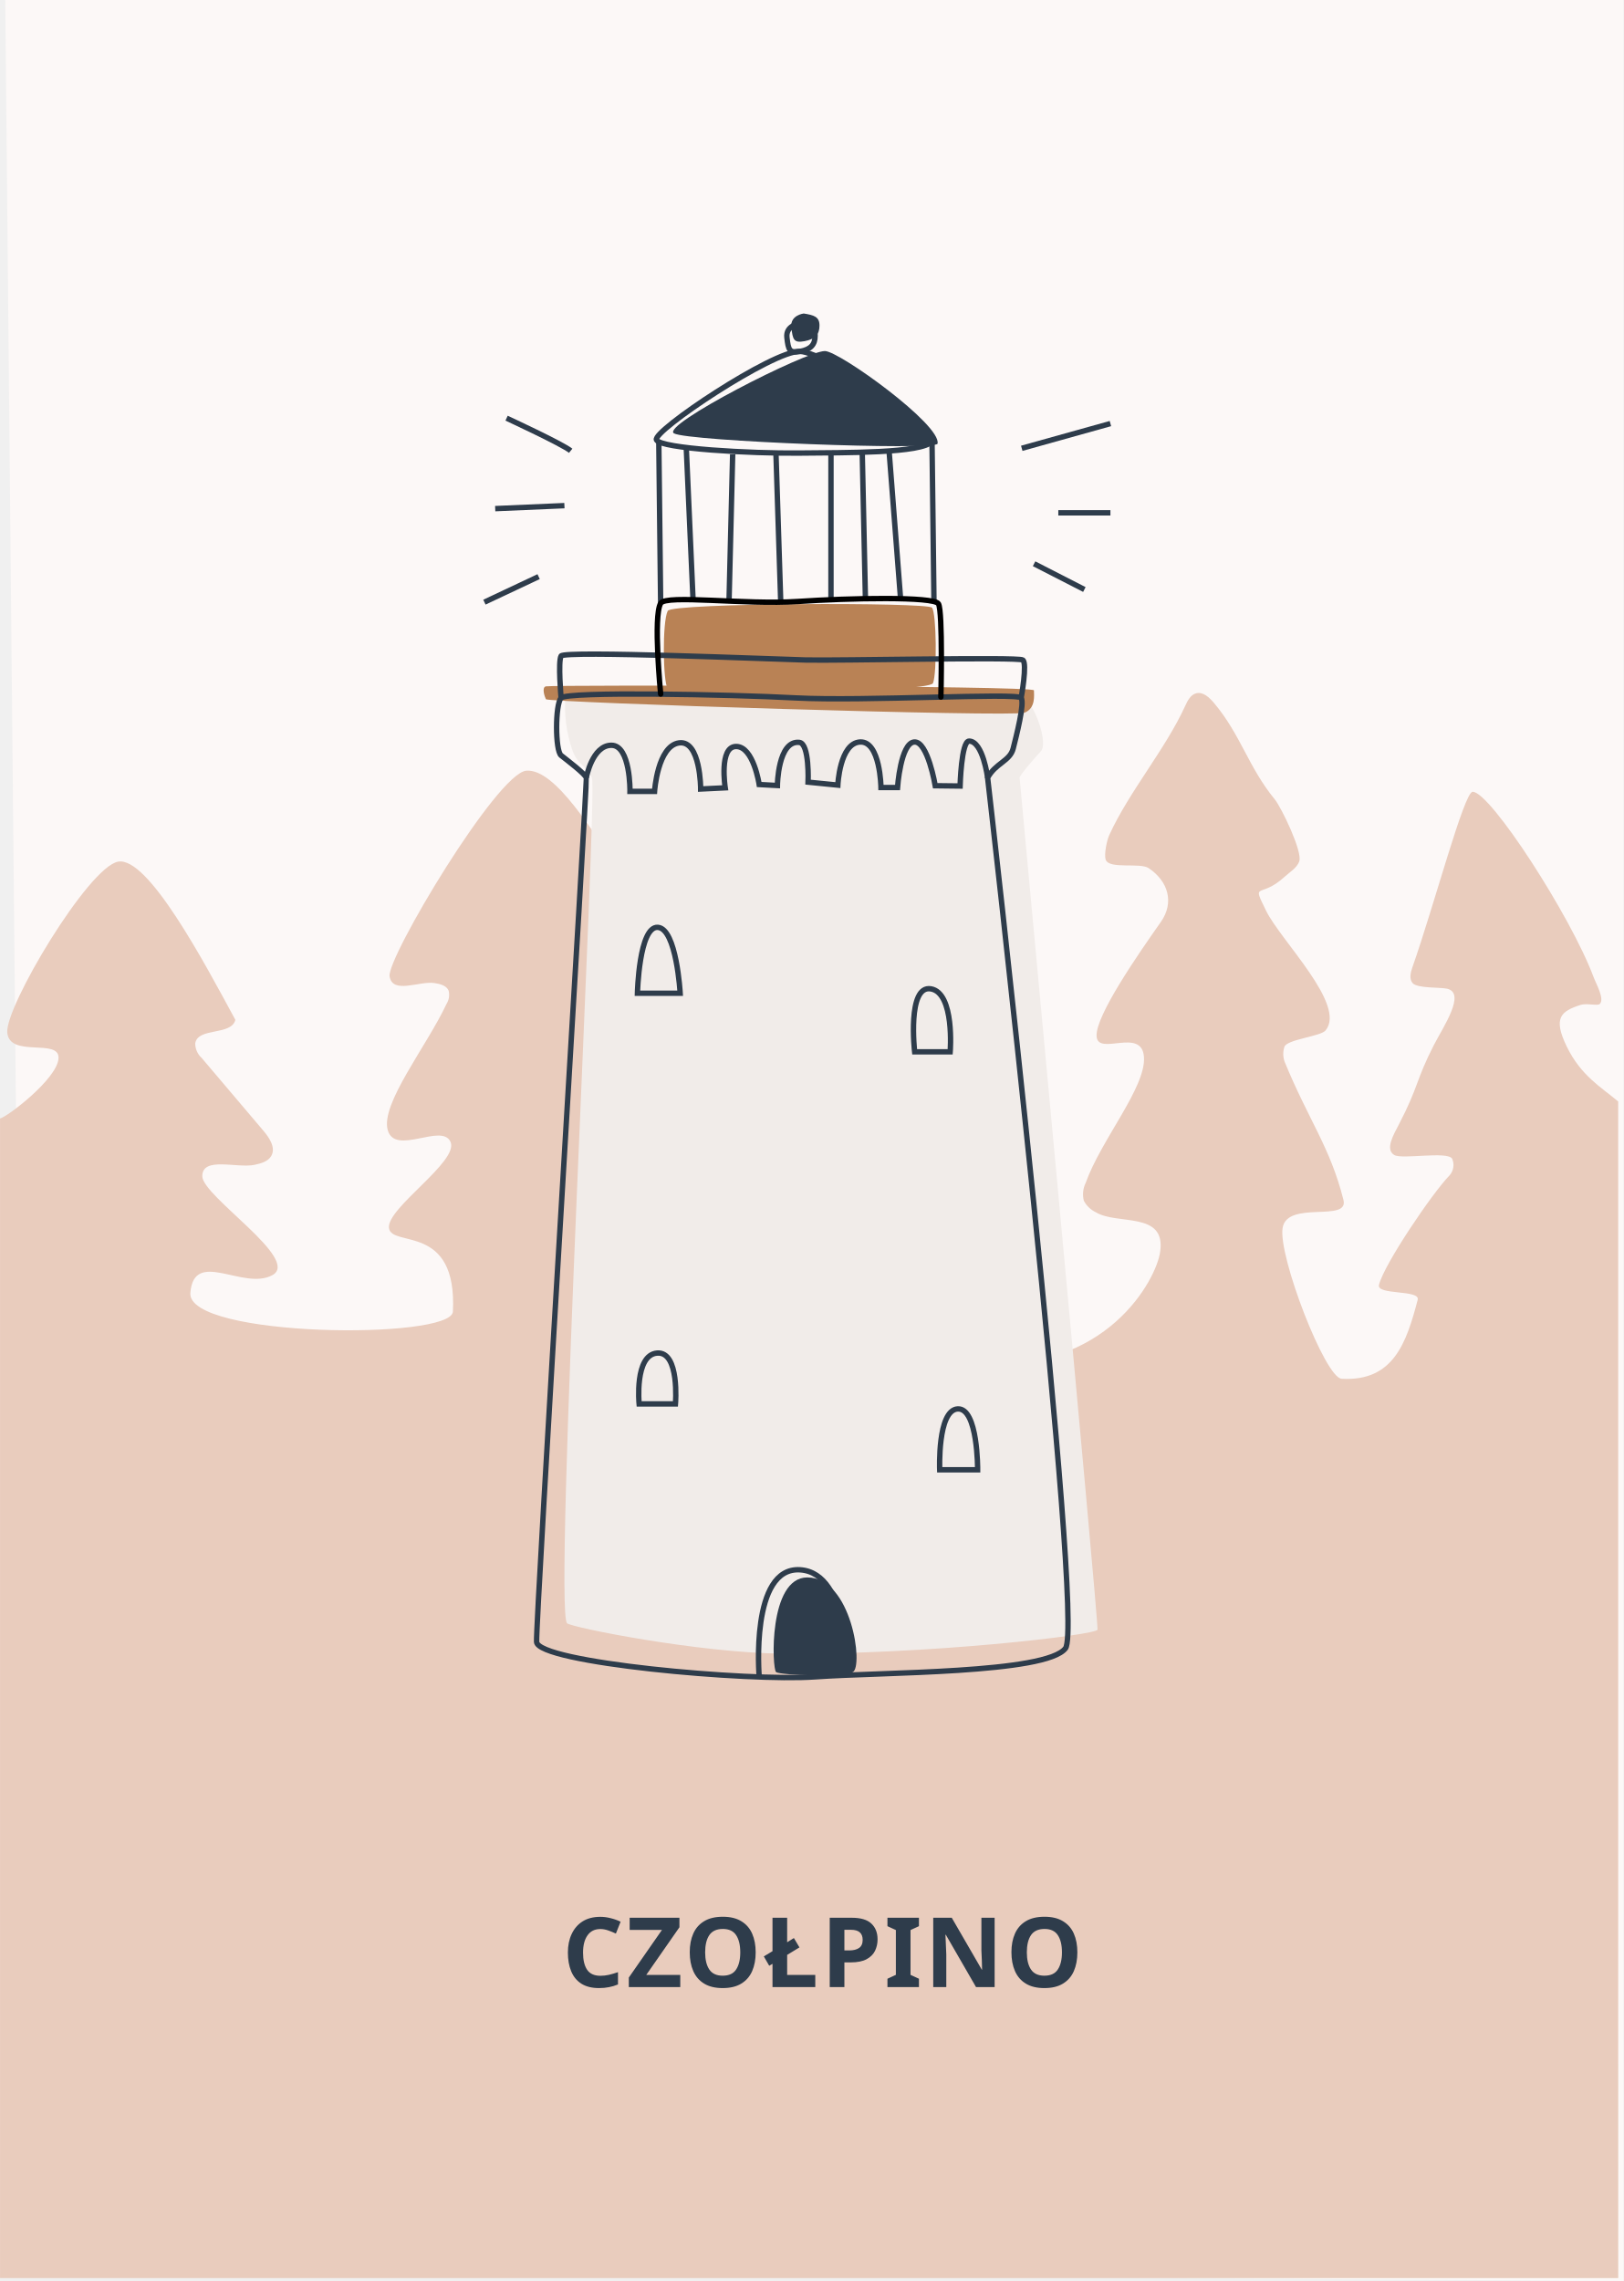
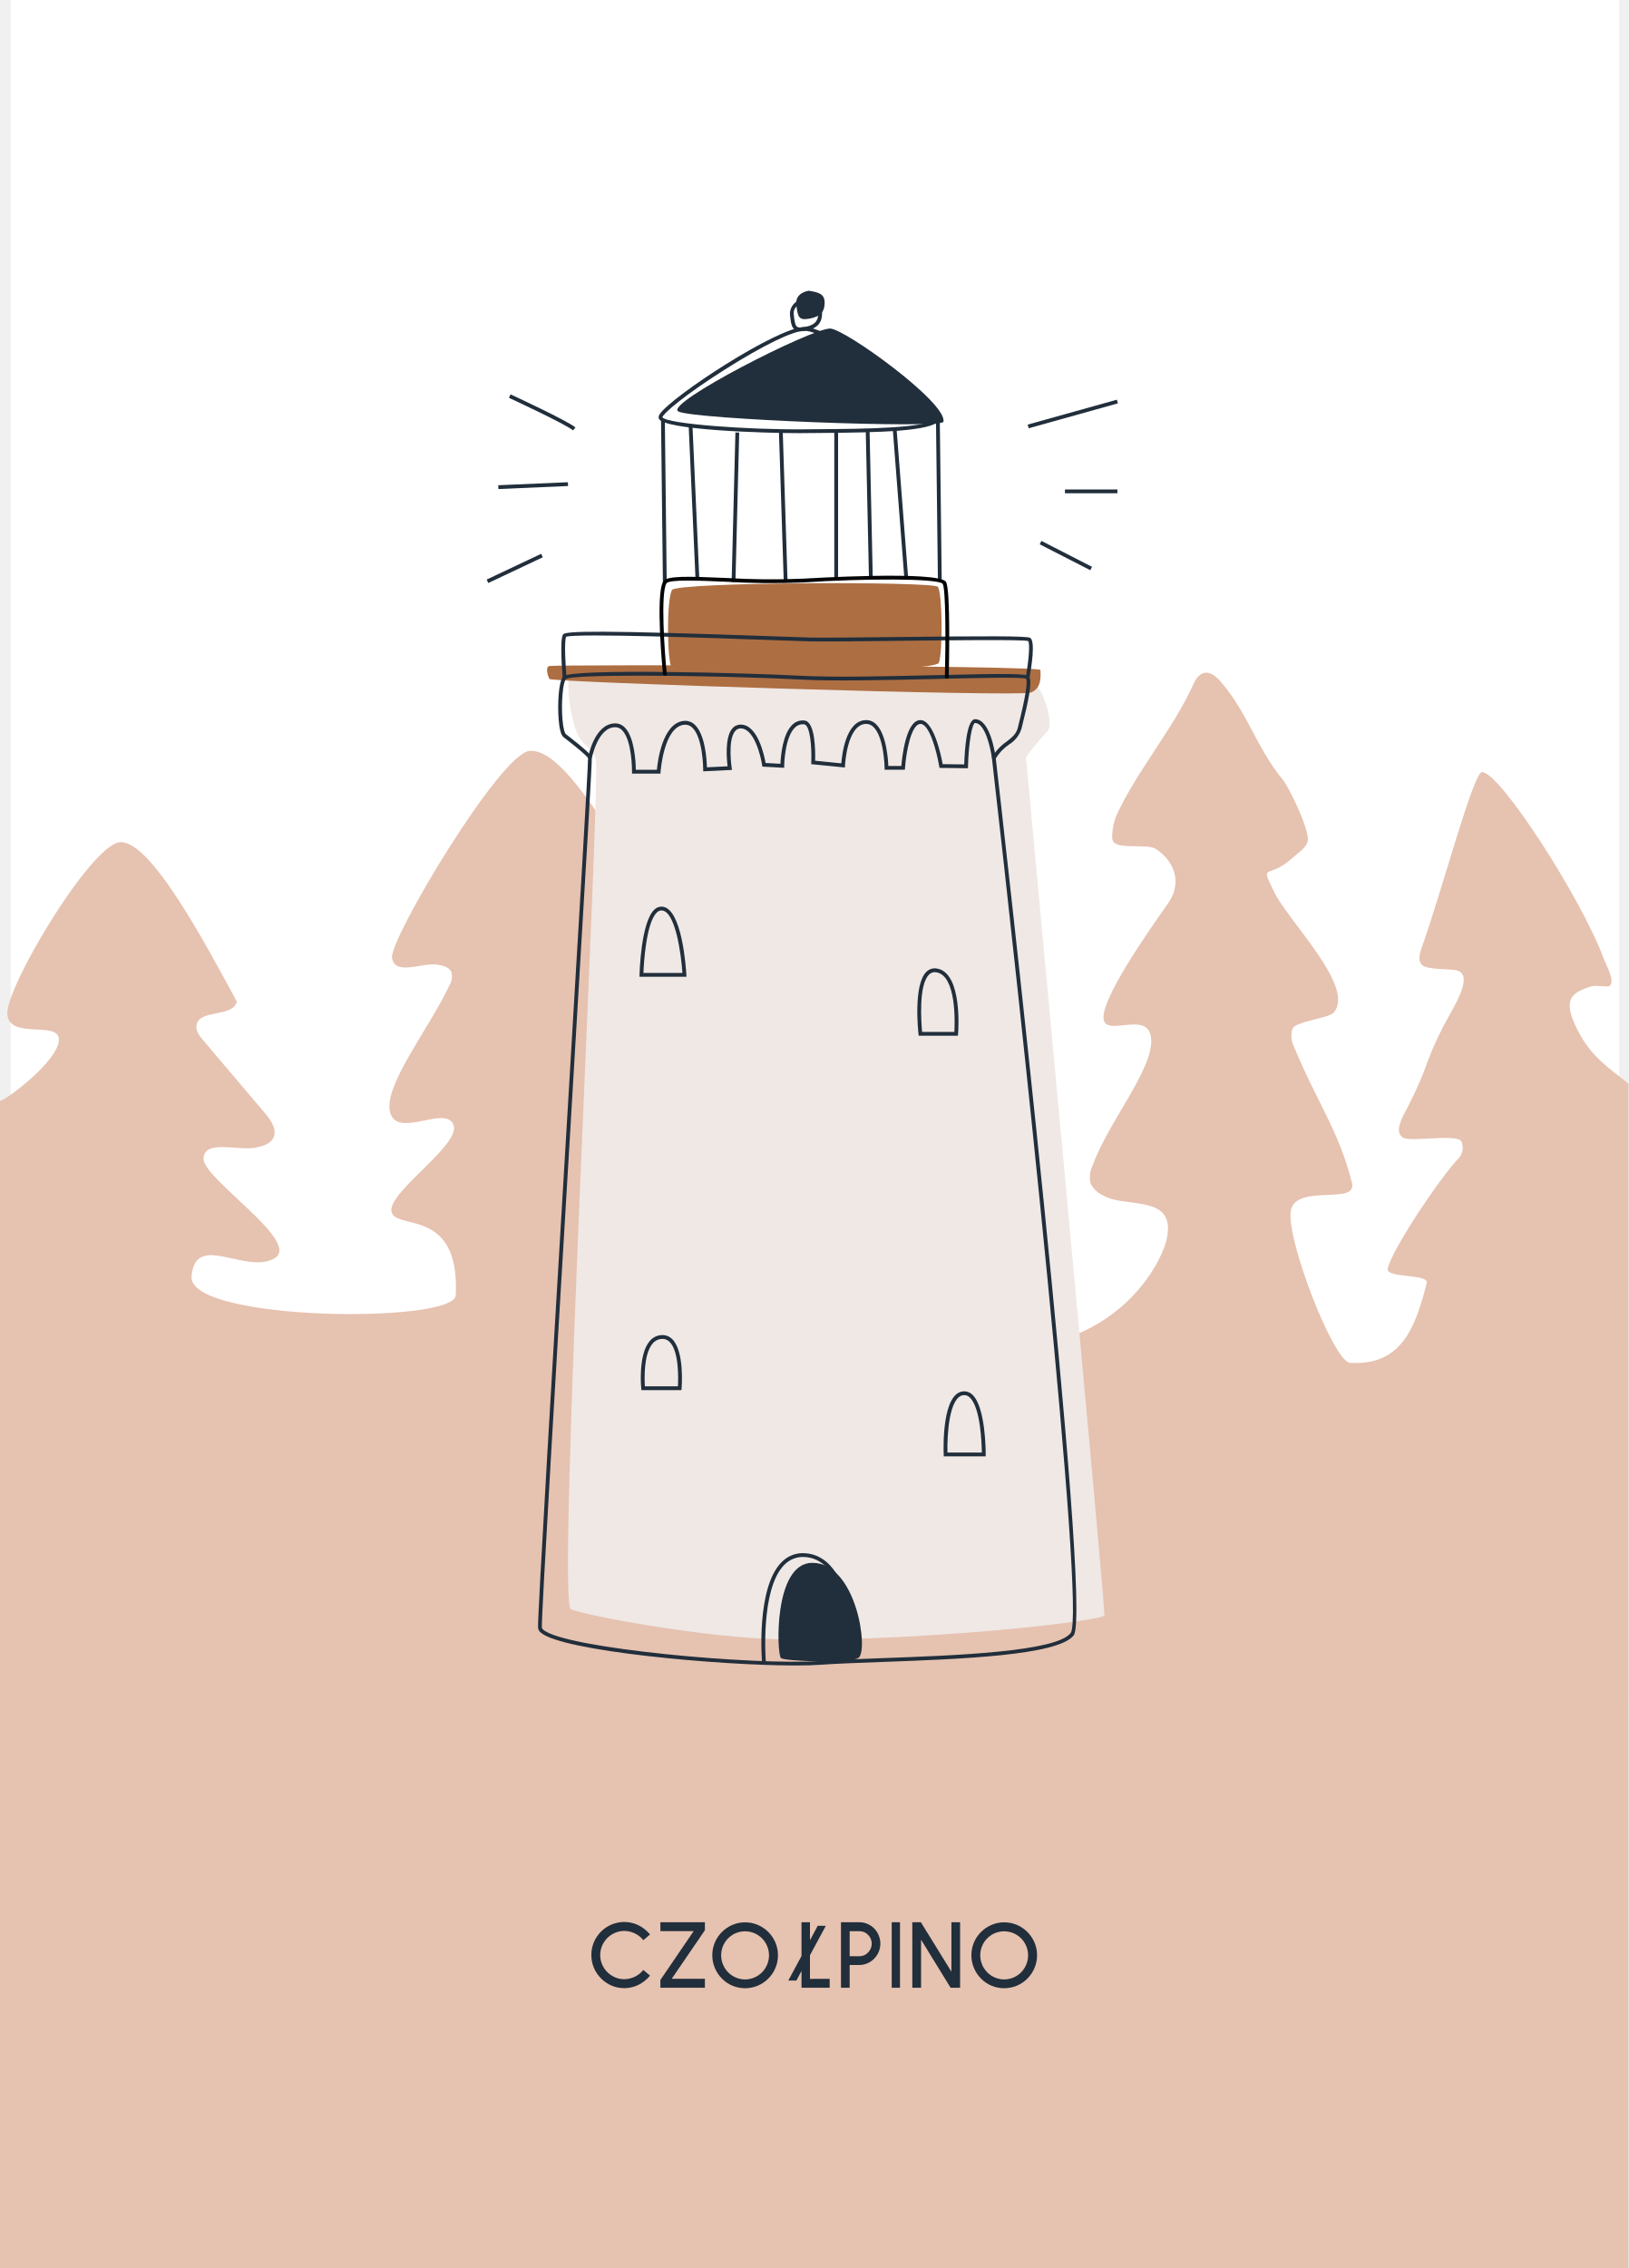
- <svg xmlns="http://www.w3.org/2000/svg" width="301.225" height="423.21" viewBox="0 0 301.225 423.21">
-   <g id="SLIDER" transform="translate(1693 -5658.79)">
-     <g id="_10_CZOŁP" data-name="10 CZOŁP" transform="translate(-1693.274 4899.827)">
-       <g id="Group_149" data-name="Group 149" transform="translate(1.249 758.964)">
-         <path id="Path_1244" data-name="Path 1244" d="M301.062,1182.173V758.963H.812l2.79,289.67V1180.3Z" transform="translate(-0.812 -758.963)" fill="#fcf8f7" />
+ <svg xmlns="http://www.w3.org/2000/svg" width="356.354" height="496.221" viewBox="0 0 356.354 496.221">
+   <g id="_10" data-name="10" transform="translate(12252.354 -13859)">
+     <rect id="Rectangle_275" data-name="Rectangle 275" width="352" height="496" transform="translate(-12250 13859)" fill="#fff" />
+     <g id="czołpino" transform="translate(-16057.499 13517.845)">
+       <path id="Path_2786" data-name="Path 2786" d="M4161.5,823.608H3805.15l0-255.346c1.514-.281,12.6-8.692,12.884-13.238s-10.8,0-11.287-5.7,17.843-36.424,24.407-37.627,18.918,22.08,25.82,34.834c-.888,3.565-8.318,1.576-8.842,5.213-.172,1.2.663,2.286,1.445,3.209l13.595,16.03c1.328,1.566,2.729,3.711,1.723,5.5-.7,1.244-2.254,1.663-3.649,1.967-3.852.842-11.586-1.913-11.555,2.523s21.823,18.355,15.411,21.795-17.239-5.958-18.038,3.892,57.507,10.405,57.816,4.114c.962-19.545-13.495-14.016-14.08-18.389s15.428-14.656,13.565-18.955-12.214,3.142-13.835-2.624,8.623-18.508,12.934-27.762a3.733,3.733,0,0,0,.468-2.954c-.49-1.141-1.919-1.473-3.147-1.658-3.281-.493-9.212,2.547-9.847-1.48s23.676-44.763,30.118-45.279,14.762,13.8,20.568,22c5.677,8.03,8.376,17.73,10.975,27.215l15.346,56.01a9.1,9.1,0,0,0,2.206,4.509c1.445,1.317,48.338,20.6,50.286,20.757,28.4,2.252,39.39-18.513,40.2-24.566,1.315-8.988-9.453-5.8-14.18-8.7a5.778,5.778,0,0,1-2.63-2.531,5.71,5.71,0,0,1,.4-3.913c3.436-9.6,13.289-21.032,12.842-27.719s-10.229-.062-10.436-4.627,9.308-18.233,14.161-25.134c2.995-4.259,1.626-8.957-2.7-11.847-1.89-1.262-8.7.3-9.445-1.845-.4-1.16.263-4.283.771-5.4,4.365-9.592,12.39-18.93,16.755-28.522.519-1.137,1.181-2.4,2.389-2.72,1.54-.4,2.935.941,3.958,2.16,5.869,6.986,7.557,14.124,13.346,21.176,1.433,1.747,6.2,11.58,5.4,13.692-.561,1.479-2.075,2.318-3.239,3.388-5.4,4.963-7.29.809-4.088,7.411s17.821,20.792,13.113,26.421c-1.1,1.315-8.585,1.971-9.059,3.618a5.078,5.078,0,0,0,.06,3.273c5.248,12.806,10.061,18.856,12.953,30.423,1.253,5.014-12.41,0-13.4,6.172s9.356,33,13,33.2c11.438.641,14.281-7.975,16.754-17.4.591-2.252-9.083-.982-8.532-3.265,1.081-4.481,11.779-20.288,15.546-24.123a3.453,3.453,0,0,0,.572-3.685c-1.084-1.712-10.968.208-12.728-.8-2.118-1.213-.162-4.506.965-6.672,4.481-8.617,3.694-9.676,7.78-17.628,2-3.891,7.122-11.385,2.853-12.334-1.522-.339-6.559-.047-7.572-1.232-.808-.946-.436-2.379-.023-3.552,4.7-13.325,11.355-38.524,13.24-38.568,3.853-.089,21.648,27.406,26.634,40.8.555,1.488,2.5,4.838,1.353,5.934-.461.438-2.9-.23-4.2.189-4.314,1.392-6.163,2.806-3.037,9.209s7.53,8.892,11.306,12.056Z" transform="translate(0 13.768)" fill="#e6c2b0" />
+       <g id="Group_471" data-name="Group 471" transform="translate(3934.555 761.661)">
+         <path id="Path_2787" data-name="Path 2787" d="M3917.653,716.783a7.043,7.043,0,0,1-2.306-1.573,7.219,7.219,0,0,1-1.552-2.3,7.079,7.079,0,0,1-.562-2.8,7.224,7.224,0,0,1,4.419-6.681,7.148,7.148,0,0,1,5.84.128,7.772,7.772,0,0,1,2.586,2.047l-1.466,1.25a5.381,5.381,0,0,0-4.18-2.025,5.1,5.1,0,0,0-2.016.408,5.368,5.368,0,0,0-2.834,2.835,5.264,5.264,0,0,0,0,4.072,5.36,5.36,0,0,0,2.834,2.834,5.062,5.062,0,0,0,2.016.409,5.381,5.381,0,0,0,4.18-2.025l1.466,1.25a7.991,7.991,0,0,1-2.6,2.046,7.117,7.117,0,0,1-5.83.129Z" transform="translate(-3913.234 -702.861)" fill="#212e3b" />
+         <path id="Path_2788" data-name="Path 2788" d="M3925.853,715.545l7.284-10.689h-7.284v-1.94h9.741v1.746l-7.263,10.624h7.263v1.96h-9.741Z" transform="translate(-3910.745 -702.85)" fill="#212e3b" />
+         <path id="Path_2789" data-name="Path 2789" d="M3939.747,716.8a6.921,6.921,0,0,1-2.295-1.561,7.176,7.176,0,0,1-1.552-2.318,7.232,7.232,0,0,1-.012-5.56,7.317,7.317,0,0,1,3.858-3.868,6.952,6.952,0,0,1,2.768-.56,7.039,7.039,0,0,1,2.78.56,7.24,7.24,0,0,1,3.857,3.859,7.011,7.011,0,0,1,.561,2.779,7.09,7.09,0,0,1-.561,2.791,7.2,7.2,0,0,1-3.857,3.868,7.212,7.212,0,0,1-5.548.011Zm.753-11.508a5.225,5.225,0,0,0-3.222,4.838,5.29,5.29,0,0,0,.41,2.059,5.218,5.218,0,0,0,9.655,0,5.289,5.289,0,0,0,.409-2.059,5.246,5.246,0,0,0-7.252-4.838Z" transform="translate(-3908.874 -702.847)" fill="#212e3b" />
+         <path id="Path_2790" data-name="Path 2790" d="M3958.287,715.306v1.94h-6.165v-3.662l-1.12,2.089h-1.769l2.888-5.365v-7.392h1.853v3.944l1.7-3.169h1.769l-3.471,6.444v5.172Z" transform="translate(-3906.133 -702.85)" fill="#212e3b" />
+         <path id="Path_2791" data-name="Path 2791" d="M3960.761,712.268v4.978h-1.9v-14.33h4.029a4.41,4.41,0,0,1,1.746.356,4.627,4.627,0,0,1,1.488,1,4.878,4.878,0,0,1,1,1.519,4.671,4.671,0,0,1-1,5.1,4.82,4.82,0,0,1-1.488,1.013,4.318,4.318,0,0,1-1.746.365Zm0-7.392v5.475h2.132a2.511,2.511,0,0,0,1.9-.82,2.731,2.731,0,0,0,0-3.858,2.591,2.591,0,0,0-1.9-.8Z" transform="translate(-3904.233 -702.85)" fill="#212e3b" />
+         <path id="Path_2792" data-name="Path 2792" d="M3968.136,717.246v-14.33h1.809v14.33Z" transform="translate(-3902.404 -702.85)" fill="#212e3b" />
+         <path id="Path_2793" data-name="Path 2793" d="M3980.28,717.246l-6.465-10.517v10.517H3971.9v-14.33h1.875l6.681,10.818V702.916h1.9v14.33Z" transform="translate(-3901.663 -702.85)" fill="#212e3b" />
+         <path id="Path_2794" data-name="Path 2794" d="M3987.105,716.8a6.931,6.931,0,0,1-2.295-1.561,7.2,7.2,0,0,1-1.552-2.318,7.232,7.232,0,0,1-.012-5.56,7.212,7.212,0,0,1,1.563-2.317,7.285,7.285,0,0,1,2.295-1.552,6.951,6.951,0,0,1,2.768-.56,7.042,7.042,0,0,1,2.781.56,7.243,7.243,0,0,1,3.856,3.859,6.985,6.985,0,0,1,.56,2.779,7.064,7.064,0,0,1-.56,2.791,7.207,7.207,0,0,1-3.856,3.868,7.214,7.214,0,0,1-5.549.011Zm.754-11.508a5.224,5.224,0,0,0-3.223,4.838,5.308,5.308,0,0,0,.41,2.059,5.219,5.219,0,0,0,9.656,0,5.306,5.306,0,0,0,.408-2.059,5.245,5.245,0,0,0-7.25-4.838Z" transform="translate(-3899.532 -702.847)" fill="#212e3b" />
      </g>
-       <path id="Path_1245" data-name="Path 1245" d="M300.528,1123.945H.278l0-215.148c1.275-.236,10.621-7.324,10.855-11.153s-9.1,0-9.509-4.8,15.034-30.69,20.564-31.7,15.941,18.6,21.756,29.35c-.749,3-7.01,1.328-7.449,4.391a3.679,3.679,0,0,0,1.217,2.7l11.454,13.507c1.119,1.321,2.3,3.127,1.453,4.636-.589,1.048-1.9,1.4-3.074,1.658-3.247.709-9.763-1.612-9.736,2.125s18.388,15.466,12.985,18.364-14.524-5.021-15.2,3.279,48.454,8.766,48.715,3.466c.811-16.469-11.37-11.811-11.864-15.495s13-12.348,11.428-15.97-10.291,2.646-11.657-2.211,7.266-15.594,10.9-23.392a3.146,3.146,0,0,0,.394-2.49c-.412-.959-1.616-1.241-2.65-1.395-2.766-.417-7.765,2.144-8.3-1.248S92.5,844.7,97.933,844.27s12.439,11.623,17.33,18.538c4.785,6.765,7.057,14.94,9.246,22.931l12.932,47.192a7.669,7.669,0,0,0,1.857,3.8c1.219,1.108,40.728,17.359,42.371,17.49,23.927,1.9,33.188-15.6,33.868-20.7,1.108-7.572-7.966-4.89-11.949-7.333a4.887,4.887,0,0,1-2.216-2.133,4.82,4.82,0,0,1,.341-3.3c2.895-8.089,11.194-17.72,10.819-23.356s-8.619-.052-8.793-3.9,7.843-15.362,11.931-21.177c2.523-3.589,1.369-7.547-2.278-9.983-1.592-1.063-7.333.256-7.959-1.555-.337-.978.221-3.607.651-4.549,3.676-8.082,10.44-15.95,14.116-24.032.437-.959.994-2.024,2.013-2.292,1.3-.341,2.472.793,3.335,1.819,4.944,5.888,6.366,11.9,11.245,17.844,1.206,1.471,5.224,9.756,4.549,11.535-.473,1.246-1.748,1.953-2.73,2.855-4.554,4.182-6.143.682-3.444,6.245s15.016,17.519,11.049,22.262c-.927,1.108-7.235,1.66-7.634,3.049a4.281,4.281,0,0,0,.051,2.757c4.422,10.79,8.477,15.888,10.913,25.636,1.056,4.224-10.454,0-11.292,5.2s7.883,27.807,10.951,27.977c9.636.541,12.032-6.718,14.116-14.659.5-1.9-7.654-.827-7.19-2.75.91-3.776,9.925-17.095,13.1-20.327a2.91,2.91,0,0,0,.482-3.1c-.914-1.442-9.241.176-10.725-.673-1.785-1.021-.136-3.8.813-5.621,3.776-7.26,3.114-8.155,6.555-14.854,1.685-3.277,6-9.591,2.4-10.393-1.282-.285-5.526-.038-6.381-1.037-.68-.8-.366-2-.018-2.993,3.958-11.227,9.566-32.461,11.155-32.5,3.247-.074,18.241,23.092,22.441,34.378.466,1.253,2.109,4.075,1.139,5-.388.37-2.445-.192-3.539.16-3.637,1.173-5.193,2.365-2.561,7.759s6.346,7.492,9.528,10.159Z" transform="translate(0 57.687)" fill="#e9ccbd" />
-       <text id="CZOŁPINO" transform="translate(146.049 1127.637)" fill="#2e3c4b" font-size="18" font-family="SulphurPoint-Bold, Sulphur Point" font-weight="700" letter-spacing="0.025em">
-         <tspan x="-41.454" y="0">CZOŁPINO</tspan>
-       </text>
-       <g id="czołpino_kolor" data-name="czołpino kolor" transform="translate(101.142 817.129)">
-         <path id="Path_1246" data-name="Path 1246" d="M58.221,830.678c.348-2.12,81.579-2.086,84.475,0s5.033,9.183,3.74,10.572-3.963,4.5-3.963,4.946,14.675,156.5,14.454,158.057c-.141.989-31.6,4.687-58.47,4.447-15.477-.14-39.01-4.819-39.948-5.631-2.563-2.227,5.713-154.426,4.6-156.873s-2.447-2.111-3.557-4.946A25.039,25.039,0,0,1,58.221,830.678Z" transform="translate(-54.156 -760.056)" fill="#f1ece9" />
-         <path id="Path_1247" data-name="Path 1247" d="M68.906,822.021c.765-1.506,48.207-1.629,49.038-.591s.938,12.152.181,14-48.331,2.224-49.22,1.037S67.872,824.06,68.906,822.021Z" transform="translate(-45.88 -766.849)" fill="#b98255" />
-         <path id="Path_1248" data-name="Path 1248" d="M83.53,791.033c1.892.3,2.929.593,2.929,2.223s-.778,2.539-2.782,2.913-2.182-.3-2.441-2.568S83.53,791.033,83.53,791.033Z" transform="translate(-35.275 -791.033)" fill="#2e3c4b" />
-         <path id="Path_1249" data-name="Path 1249" d="M97.3,794.872c2.648,0,21.7,13.716,20.9,17.194-.3,1.3-46.4-.441-48.908-1.922S93.77,794.872,97.3,794.872Z" transform="translate(-45.113 -787.909)" fill="#2e3c4b" />
-         <path id="Path_1250" data-name="Path 1250" d="M85.657,920.327c8.225,0,10.469,16.543,8.447,17.563s-13.449.569-14.227,0S78.431,920.327,85.657,920.327Z" transform="translate(-36.74 -685.821)" fill="#2e3c4b" />
-         <path id="Path_1251" data-name="Path 1251" d="M56.311,829.234c1.369-.286,90.551-.149,90.551.742s.365,3.3-1.743,4.148-88.511-1.885-88.808-2.5S55.526,829.4,56.311,829.234Z" transform="translate(-55.887 -760.057)" fill="#b98255" />
+       <g id="czołpino_kolor" data-name="czołpino kolor" transform="translate(3924.859 404.77)">
+         <path id="Path_2795" data-name="Path 2795" d="M3909.206,475.085c.413-2.517,96.82-2.476,100.257,0s5.974,10.9,4.438,12.548-4.7,5.343-4.7,5.87,17.417,185.741,17.153,187.589c-.167,1.171-37.5,5.561-69.393,5.276-18.37-.164-46.3-5.718-47.412-6.684-3.042-2.641,6.781-183.278,5.462-186.181s-2.9-2.506-4.221-5.87S3908.678,478.3,3909.206,475.085Z" transform="translate(-3904.381 -391.269)" fill="#efe8e5" />
+         <path id="Path_2796" data-name="Path 2796" d="M3928.1,459.711c.909-1.789,57.213-1.935,58.2-.7s1.113,14.423.214,16.622-57.359,2.639-58.416,1.232S3926.874,462.13,3928.1,459.711Z" transform="translate(-3900.774 -394.23)" fill="#ad6e42" />
+         <path id="Path_2797" data-name="Path 2797" d="M3953.422,404.77c2.246.352,3.478.7,3.478,2.639s-.924,3.015-3.3,3.458-2.59-.351-2.9-3.048S3953.422,404.77,3953.422,404.77Z" transform="translate(-3896.152 -404.77)" fill="#212e3b" />
+         <path id="Path_2798" data-name="Path 2798" d="M3962.379,411.673c3.142,0,25.749,16.277,24.8,20.407-.354,1.546-55.067-.524-58.044-2.283S3958.188,411.673,3962.379,411.673Z" transform="translate(-3900.44 -403.408)" fill="#212e3b" />
+         <path id="Path_2799" data-name="Path 2799" d="M3954.846,637.236c9.762,0,12.425,19.634,10.026,20.843s-15.963.678-16.886,0S3946.272,637.236,3954.846,637.236Z" transform="translate(-3896.791 -358.915)" fill="#212e3b" />
+         <path id="Path_2800" data-name="Path 2800" d="M3905.639,473.372c1.625-.339,107.469-.176,107.469.88s.433,3.913-2.07,4.924-105.047-2.238-105.4-2.966S3904.708,473.567,3905.639,473.372Z" transform="translate(-3905.135 -391.269)" fill="#ad6e42" />
      </g>
-       <g id="czołpino-2" data-name="czołpino" transform="translate(90.155 819.025)">
-         <path id="Path_1252" data-name="Path 1252" d="M55.169,1005.823c.229,3.849,39.226,7.371,51.675,6.482s42.906-.589,46.463-5.3-14.452-161.514-14.452-161.514c1.482-2.733,4.15-3.074,4.743-5.423s2.149-8.389,1.482-9.388-29.345.666-41.792,0-42.46-1.224-43.572,0-1.112,9.782,0,10.67,4.445,3.392,4.669,4.141S54.958,1002.306,55.169,1005.823Z" transform="translate(-45.488 -761.252)" fill="none" stroke="#2e3c4b" stroke-miterlimit="10" stroke-width="1" />
-         <path id="Path_1253" data-name="Path 1253" d="M67.437,811.326c.782,1.641,17.626,2.544,26.493,2.449,8.494-.093,22.86.072,24.638-2.177S99.036,795.132,94.09,794.911,66.655,809.684,67.437,811.326Z" transform="translate(-35.518 -789.775)" fill="none" stroke="#2e3c4b" stroke-miterlimit="10" stroke-width="1" />
-         <line id="Line_618" data-name="Line 618" x1="0.343" y1="29.962" transform="translate(32.356 21.907)" fill="none" stroke="#2e3c4b" stroke-miterlimit="10" stroke-width="1" />
-         <line id="Line_619" data-name="Line 619" x1="0.362" y1="29.73" transform="translate(83.05 21.822)" fill="none" stroke="#2e3c4b" stroke-miterlimit="10" stroke-width="1" />
-         <path id="Path_1254" data-name="Path 1254" d="M57.792,834s-.593-6.744,0-7.781,39.422.593,45.349.742,39.422-.593,40.31,0-.3,7.039-.3,7.039" transform="translate(-43.565 -764.572)" fill="none" stroke="#2e3c4b" stroke-miterlimit="10" stroke-width="1" />
-         <path id="Path_1255" data-name="Path 1255" d="M60.248,841.58s1.11-6.031,4.669-6.031,3.444,8.559,3.444,8.559h4.558s.555-8.448,4.556-9,4,8.559,4,8.559l4.556-.223s-1.2-7.669,2.026-7.669,4.279,7.057,4.279,7.057l3.377.183s.082-8.412,4.061-8c1.93.2,1.634,7.376,1.634,7.376l5.519.551s.334-7.781,4.114-8,3.891,8.448,3.891,8.448H118s.57-8.263,3.111-8.448c2.5-.18,3.89,8.115,3.89,8.115l4.609.053s.223-8.347,1.667-8.336c2.579.02,3.446,6.809,3.446,6.809" transform="translate(-41.352 -757.337)" fill="none" stroke="#2e3c4b" stroke-miterlimit="10" stroke-width="1" />
-         <path id="Path_1256" data-name="Path 1256" d="M77.995,939.366s-1.714-20.406,7.589-19.815,8.7,19.456,8.7,19.456" transform="translate(-27.012 -688.358)" fill="none" stroke="#2e3c4b" stroke-miterlimit="10" stroke-width="1" />
-         <path id="Path_1257" data-name="Path 1257" d="M65.691,906.813s-.891-9.085,3.334-9.433,3.408,9.433,3.408,9.433Z" transform="translate(-36.986 -706.397)" fill="none" stroke="#2e3c4b" stroke-miterlimit="10" stroke-width="1" />
-         <path id="Path_1258" data-name="Path 1258" d="M96.411,914.381s-.444-11.068,3.335-11.291,3.705,11.291,3.705,11.291Z" transform="translate(-11.937 -701.745)" fill="none" stroke="#2e3c4b" stroke-miterlimit="10" stroke-width="1" />
-         <path id="Path_1259" data-name="Path 1259" d="M65.483,866.053s.294-12.449,3.778-12.226,4.152,12.226,4.152,12.226Z" transform="translate(-37.092 -741.833)" fill="none" stroke="#2e3c4b" stroke-miterlimit="10" stroke-width="1" />
-         <path id="Path_1260" data-name="Path 1260" d="M93.938,871.814s-1.42-12.448,3.025-11.68,3.569,11.68,3.569,11.68Z" transform="translate(-14.112 -736.726)" fill="none" stroke="#2e3c4b" stroke-miterlimit="10" stroke-width="1" />
-         <line id="Line_620" data-name="Line 620" x2="1.254" y2="28.091" transform="translate(37.458 23.115)" fill="none" stroke="#2e3c4b" stroke-miterlimit="10" stroke-width="1" />
-         <line id="Line_621" data-name="Line 621" x1="0.682" y2="27.546" transform="translate(45.38 24.234)" fill="none" stroke="#2e3c4b" stroke-miterlimit="10" stroke-width="1" />
-         <line id="Line_622" data-name="Line 622" x2="0.888" y2="27.654" transform="translate(54.093 24.006)" fill="none" stroke="#2e3c4b" stroke-miterlimit="10" stroke-width="1" />
-         <line id="Line_623" data-name="Line 623" y2="27.2" transform="translate(64.302 24.006)" fill="none" stroke="#2e3c4b" stroke-miterlimit="10" stroke-width="1" />
-         <line id="Line_624" data-name="Line 624" x2="0.593" y2="27.302" transform="translate(70.099 23.685)" fill="none" stroke="#2e3c4b" stroke-miterlimit="10" stroke-width="1" />
-         <line id="Line_625" data-name="Line 625" x2="2.13" y2="27.414" transform="translate(75.082 23.573)" fill="none" stroke="#2e3c4b" stroke-miterlimit="10" stroke-width="1" />
-         <path id="Path_1261" data-name="Path 1261" d="M83.08,792.078c1.894.3,2.931.591,2.931,2.222s-.778,2.541-2.784,2.915-2.182-.3-2.441-2.568S83.08,792.078,83.08,792.078Z" transform="translate(-24.655 -792.078)" fill="none" stroke="#2e3c4b" stroke-miterlimit="10" stroke-width="1" />
-         <line id="Line_626" data-name="Line 626" y1="4.591" x2="16.45" transform="translate(99.702 18.524)" fill="none" stroke="#2e3c4b" stroke-miterlimit="10" stroke-width="1" />
-         <line id="Line_627" data-name="Line 627" x2="9.67" transform="translate(106.483 35.086)" fill="none" stroke="#2e3c4b" stroke-miterlimit="10" stroke-width="1" />
-         <line id="Line_628" data-name="Line 628" x2="9.331" y2="4.779" transform="translate(101.987 44.534)" fill="none" stroke="#2e3c4b" stroke-miterlimit="10" stroke-width="1" />
-         <path id="Path_1262" data-name="Path 1262" d="M63.99,807.789c-1.556-1.27-11.893-6.049-11.893-6.049" transform="translate(-47.984 -784.216)" fill="none" stroke="#2e3c4b" stroke-miterlimit="10" stroke-width="1" />
-         <line id="Line_629" data-name="Line 629" x1="12.844" y2="0.556" transform="translate(2.001 33.752)" fill="none" stroke="#2e3c4b" stroke-miterlimit="10" stroke-width="1" />
-         <line id="Line_630" data-name="Line 630" x1="10.059" y2="4.737" transform="translate(0 46.924)" fill="none" stroke="#2e3c4b" stroke-miterlimit="10" stroke-width="1" />
-         <path id="Path_1263" data-name="Path 1263" d="M68.143,837.911s-1.422-14.419,0-16.839c.978-1.667,15.7.321,25.43-.334,9.533-.64,25.331-.965,26.114.43.831,1.48.45,17.3.45,17.3" transform="translate(-35.442 -769.203)" fill="none" stroke="#000" stroke-linecap="round" stroke-miterlimit="10" stroke-width="1" />
+       <g id="czołpino-2" data-name="czołpino" transform="translate(3911.645 406.599)">
+         <path id="Path_2801" data-name="Path 2801" d="M3959.789,691.813c-16.848,0-51.074-3.142-55.695-7.194a1.544,1.544,0,0,1-.6-1.045h0c-.14-2.348,3.345-60.751,6.418-112.28,2.361-39.544,4.589-76.895,4.521-77.978-.171-.553-3.384-3.067-4.593-4.013-.315-.245-.588-.46-.795-.626-.524-.419-.878-1.724-1.048-3.879-.252-3.2-.046-8.238,1-9.39,1.606-1.767,40.107-.775,52.042-.134,7.268.388,19.118.108,29.574-.14,15.837-.372,19.885-.375,20.351.323.719,1.081-.131,5.255-1.63,11.188l-.072.287a6.269,6.269,0,0,1-2.714,3.387,10.036,10.036,0,0,0-2.891,3.033c1.072,9.323,21.308,186.23,17.058,191.856-3.347,4.429-24.865,5.213-42.155,5.844-5.049.184-9.819.358-13.293.606C3963.787,691.763,3961.927,691.813,3959.789,691.813ZM3925.85,475.247c-8.768,0-15.521.214-16.254.736-.669.739-1.058,5.08-.768,8.747.181,2.281.548,3.144.736,3.295.206.166.478.377.789.62,3,2.351,4.673,3.764,4.892,4.5.119.4-.908,17.974-4.5,78.2-3.075,51.506-6.558,109.883-6.421,112.182a.79.79,0,0,0,.317.468c4.676,4.1,46.414,7.847,60.568,6.834,3.489-.249,8.265-.423,13.322-.607,16.212-.591,38.414-1.4,41.522-5.515,3.38-4.474-11.295-139.674-17.235-191.391l-.016-.13.063-.115a10.655,10.655,0,0,1,3.175-3.406c1.118-.869,2.084-1.617,2.416-2.934l.073-.289c1.6-6.322,2.183-9.862,1.743-10.522-.792-.4-10.374-.172-19.641.047-10.47.248-22.338.529-29.637.138C3951.582,475.6,3937.067,475.247,3925.85,475.247Z" transform="translate(-3892.246 -392.863)" fill="#212e3b" />
+         <path id="Path_2802" data-name="Path 2802" d="M3956.347,434.618c-7.641,0-29.588-.672-30.765-3.149h0a1.111,1.111,0,0,1,.21-1.021c2.566-3.865,25.788-19.058,31.675-19.058l.141,0c5.523.249,27.217,14.33,29.383,19.072a1.294,1.294,0,0,1-.023,1.406c-1.858,2.35-12.925,2.618-26.115,2.712-1.211.01-2.369.018-3.448.029C3957.1,434.615,3956.74,434.618,3956.347,434.618Zm-29.991-3.47c1.037,1.469,18.8,2.754,31.042,2.633,1.079-.012,2.239-.02,3.45-.029,9.44-.067,23.706-.169,25.468-2.4.066-.084.036-.287-.083-.544-2.035-4.456-23.465-18.353-28.662-18.586-2.4-.12-9.166,3.164-17.646,8.542C3931.3,426.238,3926.552,430.271,3926.356,431.148Z" transform="translate(-3887.9 -405.293)" fill="#212e3b" />
+         <rect id="Rectangle_475" data-name="Rectangle 475" width="0.833" height="35.563" transform="translate(38.161 26.426) rotate(-0.656)" fill="#212e3b" />
+         <rect id="Rectangle_476" data-name="Rectangle 476" width="0.833" height="35.287" transform="matrix(1, -0.012, 0.012, 1, 98.327, 26.325)" fill="#212e3b" />
+         <path id="Path_2803" data-name="Path 2803" d="M4010.191,477.208l-.819-.151c.717-3.893.957-7.528.524-7.938-1.031-.358-17.6-.17-29.7-.032-8.2.093-15.273.174-17.914.107-1.37-.034-4.215-.134-7.917-.266-13.021-.461-43.333-1.536-45.572-.743-.413,1.024-.167,5.954.091,8.912l-.828.072c-.121-1.358-.677-8.2.053-9.476.458-.8,7.743-.961,46.286.4,3.7.131,6.541.231,7.909.266,2.624.063,9.7-.016,17.882-.108,20.743-.235,29.52-.263,30.179.177C4011.522,469.2,4010.629,474.827,4010.191,477.208Z" transform="translate(-3891.408 -394.309)" fill="#212e3b" />
+         <path id="Path_2804" data-name="Path 2804" d="M3928.081,494.975h-5.829l0-.42c0-.068.061-6.82-2.155-9.063a2.062,2.062,0,0,0-1.517-.674c-3.826,0-5.12,6.75-5.133,6.817l-.817-.151c.056-.306,1.433-7.5,5.95-7.5a2.884,2.884,0,0,1,2.11.922c2.14,2.167,2.372,7.656,2.393,9.236h4.611c.179-1.918,1.207-10.052,5.735-10.682a2.994,2.994,0,0,1,2.475.74c2.366,2.059,2.694,7.755,2.739,9.394l4.528-.221c-.192-1.517-.64-6.327,1.019-8.265a2.355,2.355,0,0,1,1.858-.86c3.719,0,5.146,6.771,5.435,8.4l3.249.176c.063-1.531.441-6.612,2.7-8.632a3.227,3.227,0,0,1,2.563-.836c2.373.248,2.385,6.7,2.326,8.8l5.733.571c.145-1.906.977-9.206,5.244-9.457a3.031,3.031,0,0,1,2.324.866c2.277,2.12,2.659,7.6,2.72,9.16h2.846c.171-2.035,1.024-9.807,4.048-10.026,2.993-.232,4.638,7.666,5,9.633l4.717.055c.1-3.278.548-9.888,2.379-9.888h.005c3.326.025,4.389,7.582,4.5,8.443l-.826.105c-.273-2.141-1.469-7.7-3.68-7.718h0c-.616,0-1.414,4.055-1.558,9.49l-.012.409-6.226-.073-.058-.342c-.616-3.66-2.244-9.434-4.176-9.285s-3.057,5.987-3.31,9.64l-.026.387h-4.432l-.006-.411c0-.067-.116-6.782-2.469-8.972a2.218,2.218,0,0,0-1.707-.644c-4.06.239-4.485,9.013-4.49,9.1l-.02.438-7.378-.735.017-.392c.138-3.375-.257-8.189-1.568-8.326a2.393,2.393,0,0,0-1.921.627c-2.348,2.1-2.44,8.39-2.44,8.454l0,.435-4.78-.257-.05-.336c-.334-2.231-1.826-8.023-4.667-8.023a1.533,1.533,0,0,0-1.226.57c-1.692,1.975-.777,7.993-.768,8.053l.071.457-6.306.308v-.437c0-.071-.031-7.085-2.463-9.2a2.173,2.173,0,0,0-1.812-.541c-4.36.6-5.045,10.2-5.051,10.3l-.026.388Z" transform="translate(-3890.442 -391.156)" fill="#212e3b" />
+         <path id="Path_2805" data-name="Path 2805" d="M3944.464,659.452c-.055-.664-1.3-16.326,4.235-21.976a6.446,6.446,0,0,1,5.213-1.99c4.719.3,8.069,4.5,9.686,12.138a54.677,54.677,0,0,1,1.033,11.381l-.832-.028c.007-.219.573-21.992-9.941-22.662a5.652,5.652,0,0,0-4.565,1.742c-5.274,5.38-4.013,21.165-4,21.324Z" transform="translate(-3884.194 -361.092)" fill="#212e3b" />
+         <path id="Path_2806" data-name="Path 2806" d="M3931.168,607.654h-8.763l-.036-.376c-.03-.3-.684-7.312,1.817-10.307a3.578,3.578,0,0,1,2.52-1.344,3,3,0,0,1,2.471.906c2.663,2.665,2.05,10.411,2.022,10.739Zm-8-.832h7.229c.087-1.58.274-7.619-1.807-9.7a2.18,2.18,0,0,0-1.816-.664,2.736,2.736,0,0,0-1.949,1.048C3922.854,599.865,3923.069,605.339,3923.168,606.821Z" transform="translate(-3888.541 -368.954)" fill="#212e3b" />
+         <path id="Path_2807" data-name="Path 2807" d="M3986.824,620.127h-9.168l-.014-.4c-.056-1.386-.407-13.552,4.349-13.832a2.527,2.527,0,0,1,1.949.757c2.92,2.77,2.892,12.642,2.889,13.061Zm-8.366-.831h7.534c-.026-1.9-.279-9.814-2.626-12.04a1.737,1.737,0,0,0-1.328-.529C3978.813,606.917,3978.36,615.508,3978.458,619.3Z" transform="translate(-3877.624 -366.927)" fill="#212e3b" />
+         <path id="Path_2808" data-name="Path 2808" d="M3932.309,532.662h-10.275l.01-.425c.012-.472.306-11.573,3.258-14.278a2.174,2.174,0,0,1,1.668-.638c4.377.279,5.231,13.408,5.315,14.9Zm-9.418-.831h8.537c-.28-4.132-1.532-13.49-4.512-13.68a1.407,1.407,0,0,0-1.052.42C3923.472,520.763,3922.974,529.76,3922.89,531.832Z" transform="translate(-3888.587 -384.399)" fill="#212e3b" />
+         <path id="Path_2809" data-name="Path 2809" d="M3981.7,543.337h-8.582l-.042-.369c-.052-.442-1.2-10.848,1.759-13.643a2.571,2.571,0,0,1,2.317-.678c5.587.964,4.624,13.762,4.581,14.307Zm-7.834-.831h7.061c.116-2.117.443-12.286-3.917-13.038a1.748,1.748,0,0,0-1.6.463C3973.03,532.17,3973.685,540.631,3973.863,542.506Z" transform="translate(-3878.572 -382.173)" fill="#212e3b" />
+         <rect id="Rectangle_477" data-name="Rectangle 477" width="0.831" height="33.373" transform="translate(44.216 27.873) rotate(-2.556)" fill="#212e3b" />
+         <rect id="Rectangle_478" data-name="Rectangle 478" width="32.702" height="0.833" transform="translate(53.609 61.864) rotate(-88.552)" fill="#212e3b" />
+         <rect id="Rectangle_479" data-name="Rectangle 479" width="0.833" height="32.838" transform="translate(63.959 28.925) rotate(-1.838)" fill="#212e3b" />
+         <rect id="Rectangle_480" data-name="Rectangle 480" width="0.832" height="32.283" transform="translate(76.075 28.911)" fill="#212e3b" />
+         <rect id="Rectangle_481" data-name="Rectangle 481" width="0.833" height="32.41" transform="translate(82.955 28.54) rotate(-1.244)" fill="#212e3b" />
+         <rect id="Rectangle_482" data-name="Rectangle 482" width="0.833" height="32.634" transform="translate(88.871 28.43) rotate(-4.442)" fill="#212e3b" />
+         <path id="Path_2810" data-name="Path 2810" d="M3951.814,413.344a1.959,1.959,0,0,1-1.218-.338c-.712-.526-.863-1.555-1.05-3.193a3.227,3.227,0,0,1,3.088-3.509l.056-.006.057.008c1.882.295,3.829.6,3.829,3.049,0,2.2-1.123,3.4-3.643,3.867A6.223,6.223,0,0,1,3951.814,413.344Zm.864-6.207c-.379.059-2.545.486-2.307,2.581.158,1.378.294,2.3.718,2.618.286.212.81.232,1.69.068,2.132-.4,2.963-1.252,2.963-3.049C3955.743,407.87,3955.013,407.507,3952.678,407.137Z" transform="translate(-3883.166 -406.298)" fill="#212e3b" />
+         <path id="Path_2811" data-name="Path 2811" d="M3993.21,430.927l-.225-.8,19.523-5.448.224.8Z" transform="translate(-3874.592 -402.672)" fill="#212e3b" />
+         <rect id="Rectangle_483" data-name="Rectangle 483" width="11.477" height="0.831" transform="translate(126.552 41.646)" fill="#212e3b" />
+         <rect id="Rectangle_484" data-name="Rectangle 484" width="0.831" height="12.442" transform="translate(121.028 53.644) rotate(-62.876)" fill="#212e3b" />
+         <path id="Path_2812" data-name="Path 2812" d="M3912.2,431.584c-1.785-1.457-13.9-7.067-14.026-7.124l.349-.755c.5.233,12.336,5.712,14.2,7.235Z" transform="translate(-3893.293 -402.864)" fill="#212e3b" />
+         <path id="Path_2813" data-name="Path 2813" d="M3896.248,441.251l-.035-.831,15.244-.659.035.831Z" transform="translate(-3893.681 -399.697)" fill="#212e3b" />
+         <rect id="Rectangle_485" data-name="Rectangle 485" width="13.196" height="0.833" transform="matrix(0.904, -0.427, 0.427, 0.904, 0, 61.362)" fill="#212e3b" />
+         <path id="Path_2814" data-name="Path 2814" d="M3988.559,479.373h-.011a.415.415,0,0,1-.4-.425c.182-7.5.2-19.107-.479-20.322-.964-1.239-17.531-1.178-30.6-.3a164.676,164.676,0,0,1-16.911-.163c-5.823-.25-12.42-.534-12.943.353-1.326,2.26-.411,15.011.055,19.733a.417.417,0,0,1-.373.455.411.411,0,0,1-.455-.374c-.068-.7-1.679-17.28.055-20.235.743-1.261,5.207-1.129,13.7-.764a163.6,163.6,0,0,0,16.819.163c.3-.019,29.942-1.847,31.384.721,1.013,1.805.632,18.816.585,20.75A.416.416,0,0,1,3988.559,479.373Z" transform="translate(-3887.866 -396.327)" fill="#040506" />
      </g>
    </g>
  </g>
</svg>
